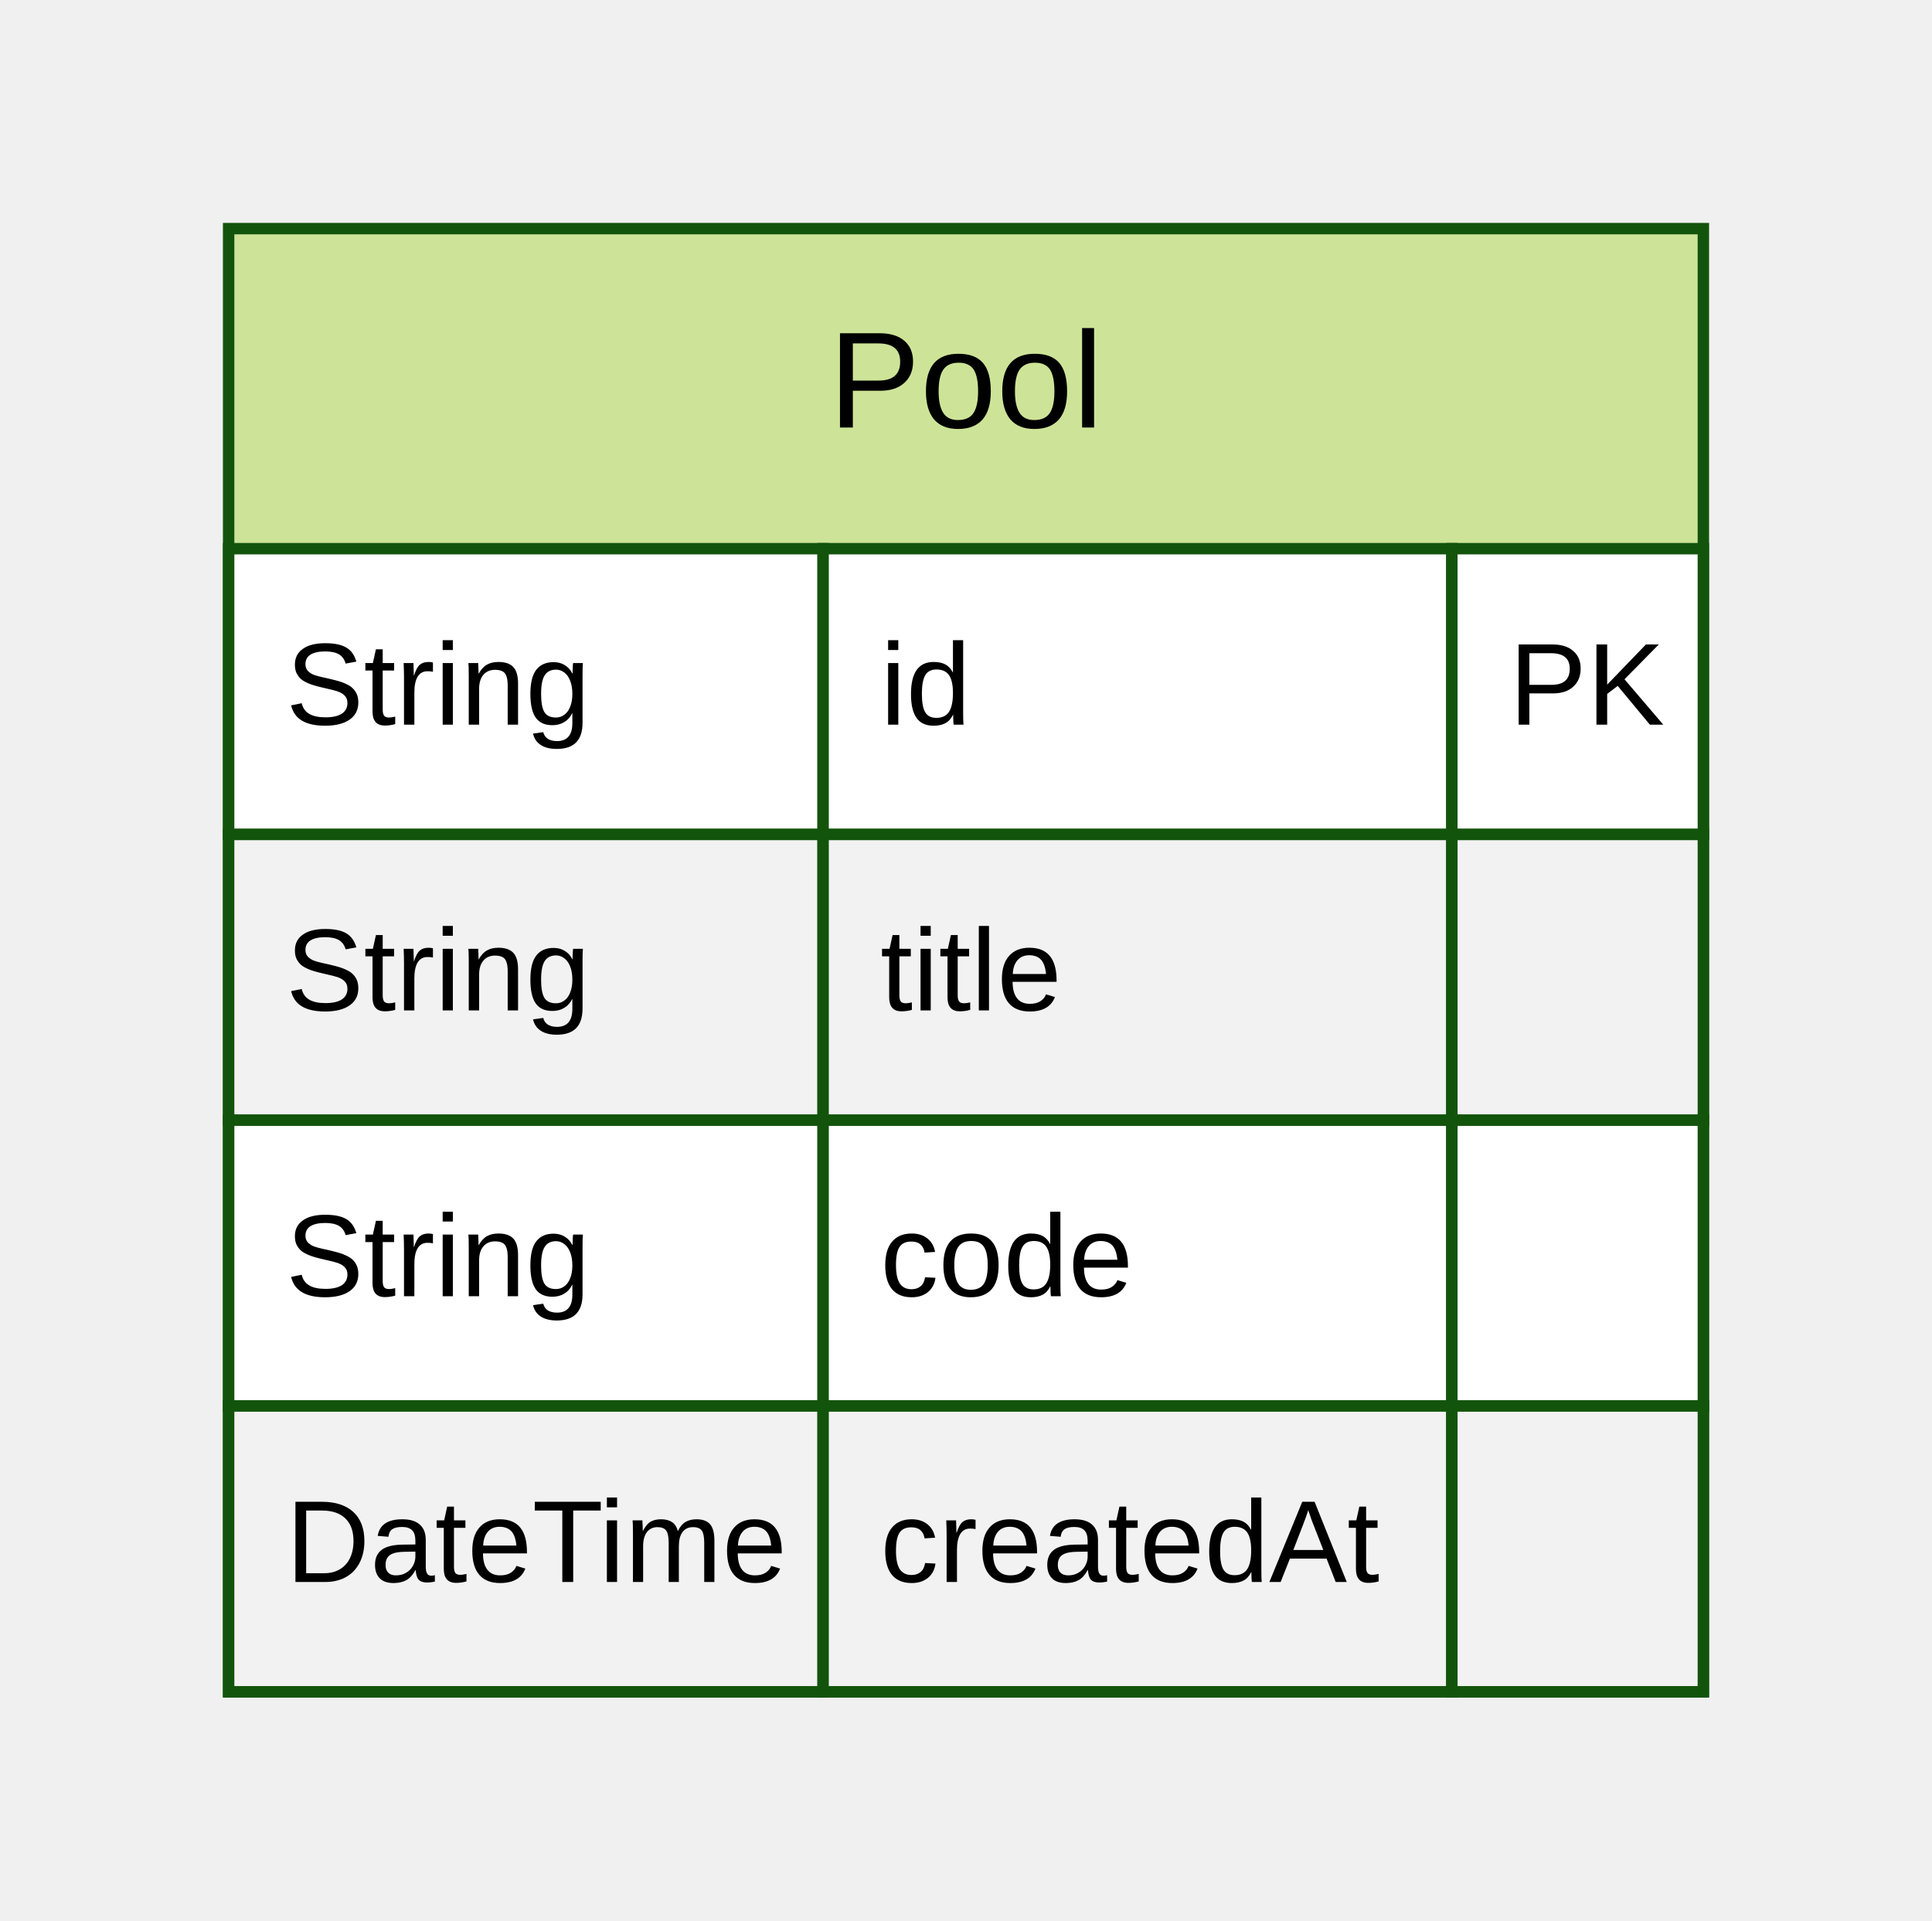
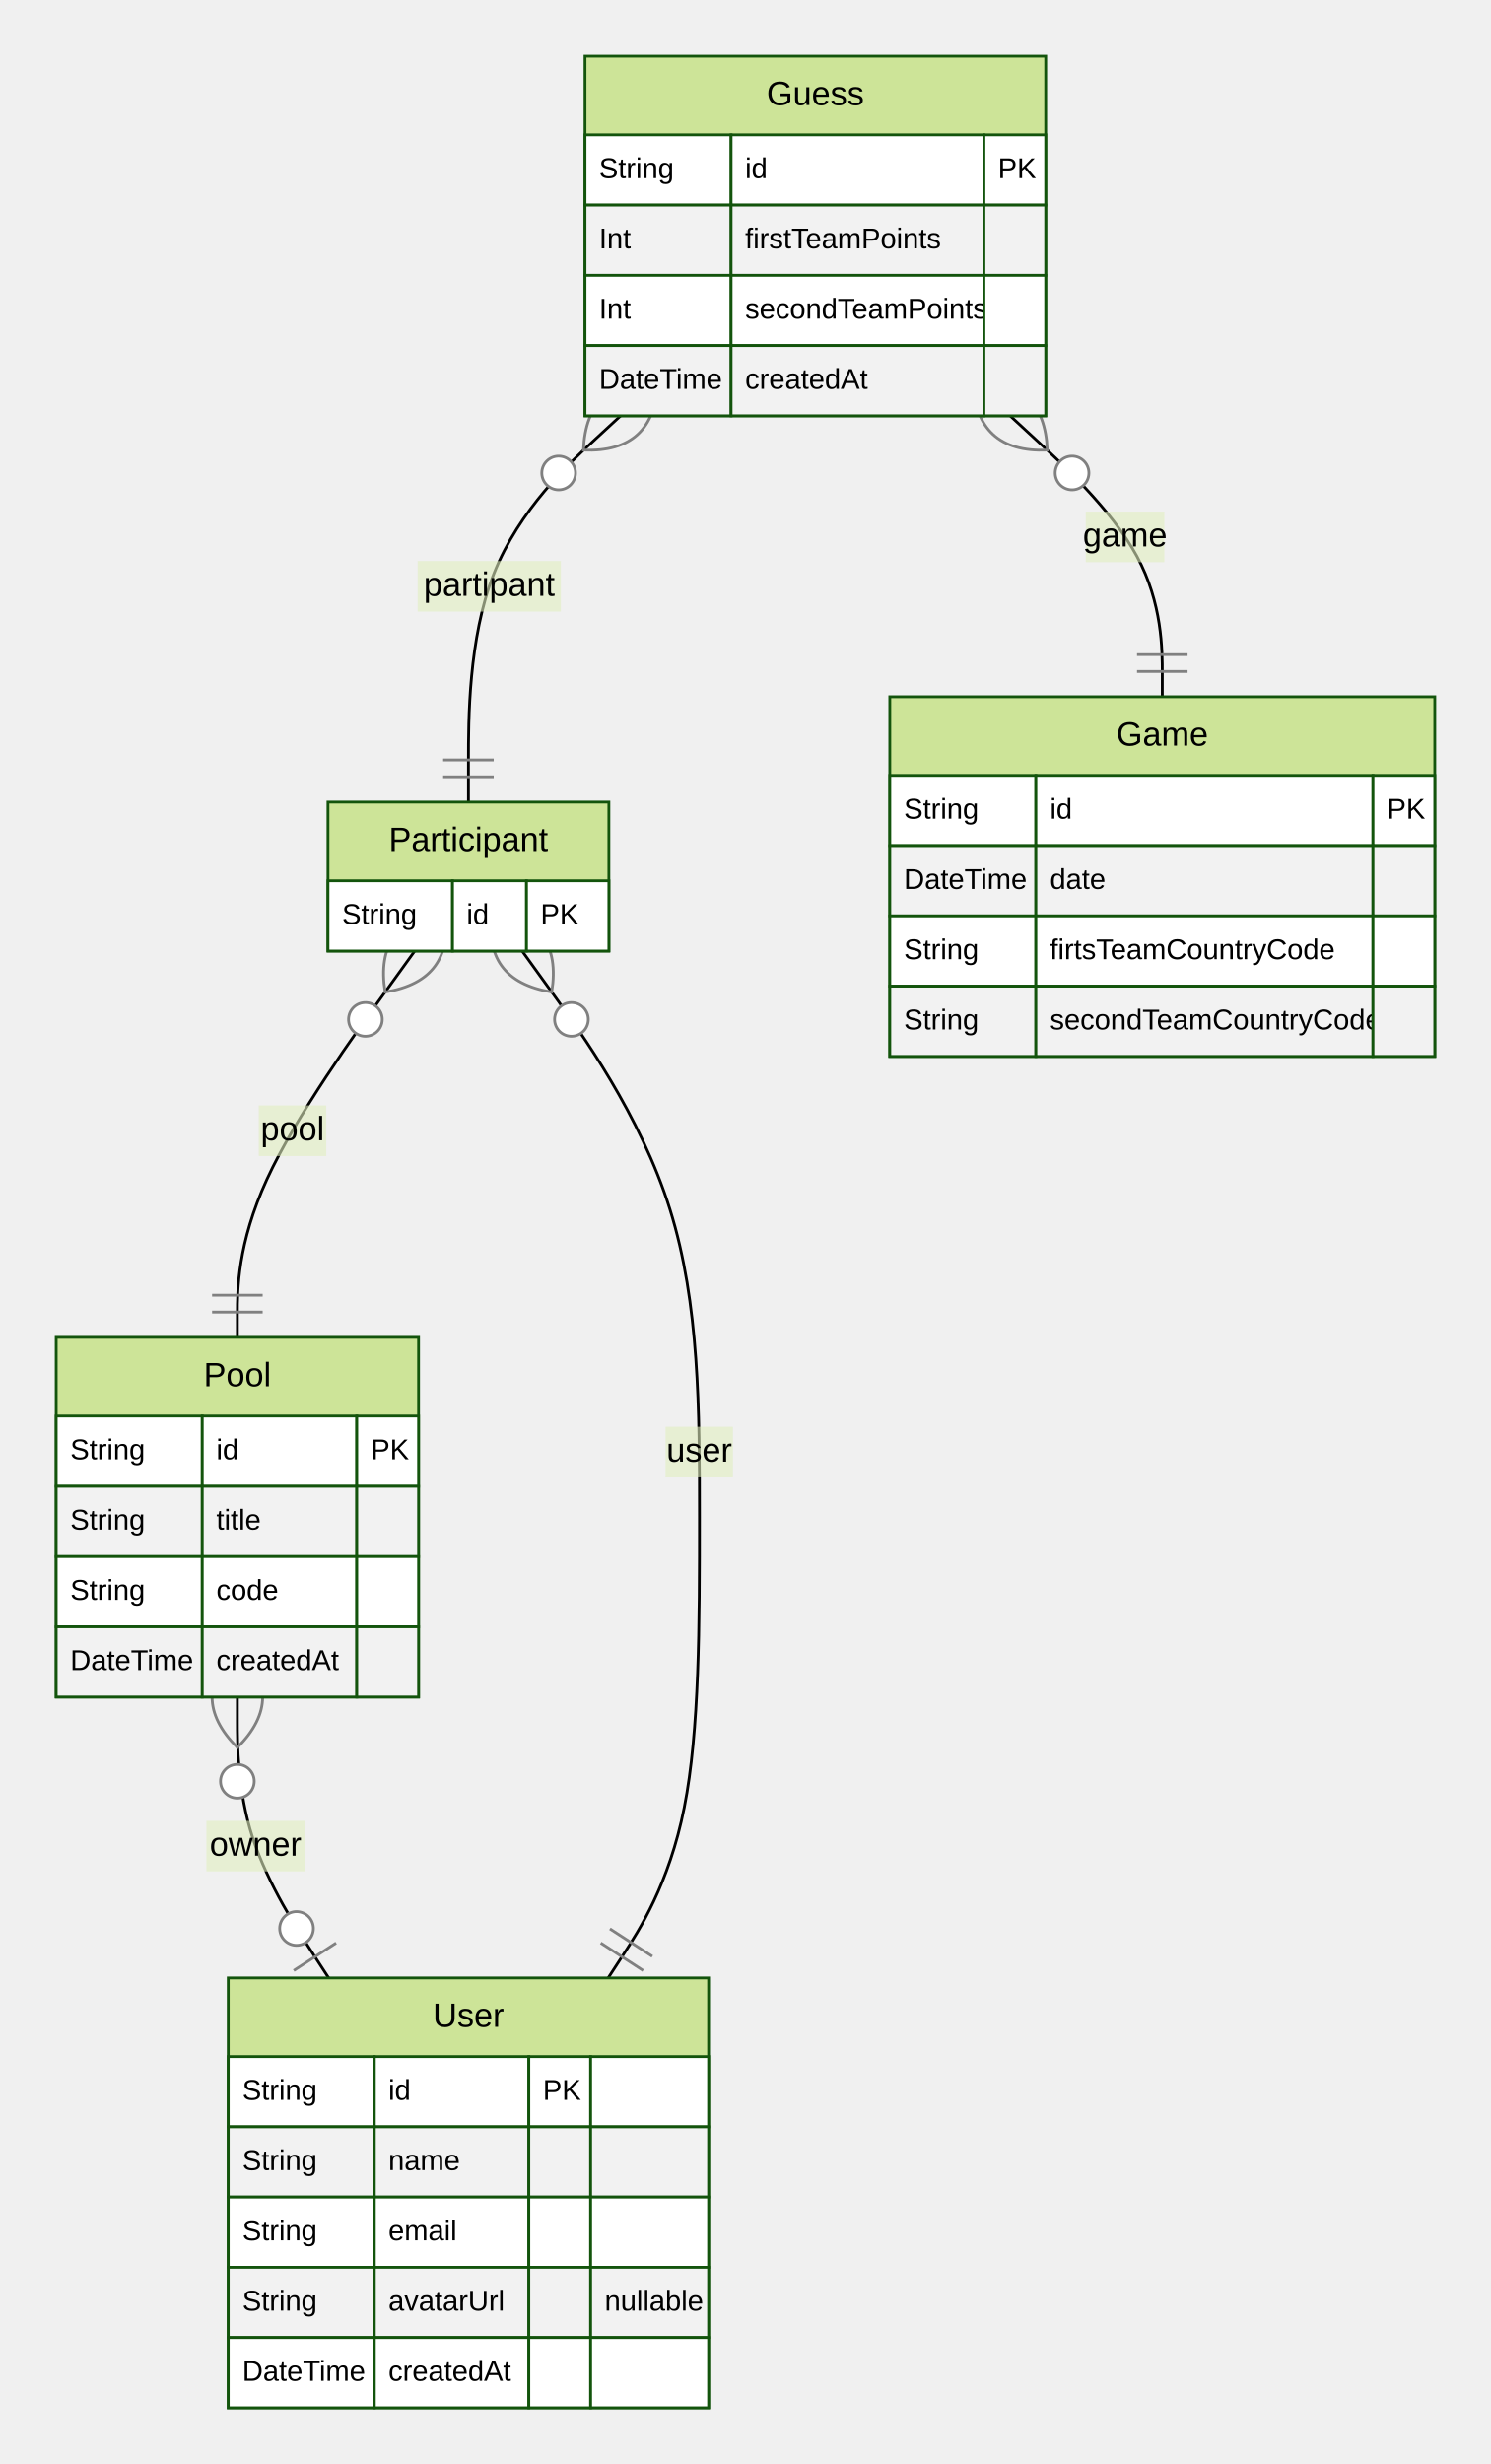
- <svg xmlns="http://www.w3.org/2000/svg" aria-labelledby="chart-title-mermaid-0 chart-desc-mermaid-0" role="img" viewBox="0 0 169 168" style="max-width: 169px; background-color: white;" width="100%" id="mermaid-0">
+ <svg xmlns="http://www.w3.org/2000/svg" aria-labelledby="chart-title-mermaid-0 chart-desc-mermaid-0" role="img" viewBox="0 0 530.75 877" style="max-width: 530.75px; background-color: white;" width="100%" id="mermaid-0">
  <style>#mermaid-0 {font-family:"trebuchet ms",verdana,arial,sans-serif;font-size:16px;fill:#000000;}#mermaid-0 .error-icon{fill:#552222;}#mermaid-0 .error-text{fill:#552222;stroke:#552222;}#mermaid-0 .edge-thickness-normal{stroke-width:2px;}#mermaid-0 .edge-thickness-thick{stroke-width:3.5px;}#mermaid-0 .edge-pattern-solid{stroke-dasharray:0;}#mermaid-0 .edge-pattern-dashed{stroke-dasharray:3;}#mermaid-0 .edge-pattern-dotted{stroke-dasharray:2;}#mermaid-0 .marker{fill:#000000;stroke:#000000;}#mermaid-0 .marker.cross{stroke:#000000;}#mermaid-0 svg{font-family:"trebuchet ms",verdana,arial,sans-serif;font-size:16px;}#mermaid-0 .entityBox{fill:#cde498;stroke:#13540c;}#mermaid-0 .attributeBoxOdd{fill:#ffffff;stroke:#13540c;}#mermaid-0 .attributeBoxEven{fill:#f2f2f2;stroke:#13540c;}#mermaid-0 .relationshipLabelBox{fill:hsl(78.158, 58.462%, 84.51%);opacity:0.7;background-color:hsl(78.158, 58.462%, 84.51%);}#mermaid-0 .relationshipLabelBox rect{opacity:0.5;}#mermaid-0 .relationshipLine{stroke:#000000;}#mermaid-0 :root{--mermaid-font-family:"trebuchet ms",verdana,arial,sans-serif;}</style>
  <g />
  <defs>
    <marker orient="auto" markerHeight="18" markerWidth="18" refY="9" refX="0" id="ONLY_ONE_START">
      <path d="M9,0 L9,18 M15,0 L15,18" fill="none" stroke="gray" />
    </marker>
  </defs>
  <defs>
    <marker orient="auto" markerHeight="18" markerWidth="18" refY="9" refX="18" id="ONLY_ONE_END">
      <path d="M3,0 L3,18 M9,0 L9,18" fill="none" stroke="gray" />
    </marker>
  </defs>
  <defs>
    <marker orient="auto" markerHeight="18" markerWidth="30" refY="9" refX="0" id="ZERO_OR_ONE_START">
      <circle r="6" cy="9" cx="21" fill="white" stroke="gray" />
      <path d="M9,0 L9,18" fill="none" stroke="gray" />
    </marker>
  </defs>
  <defs>
    <marker orient="auto" markerHeight="18" markerWidth="30" refY="9" refX="30" id="ZERO_OR_ONE_END">
      <circle r="6" cy="9" cx="9" fill="white" stroke="gray" />
      <path d="M21,0 L21,18" fill="none" stroke="gray" />
    </marker>
  </defs>
  <defs>
    <marker orient="auto" markerHeight="36" markerWidth="45" refY="18" refX="18" id="ONE_OR_MORE_START">
      <path d="M0,18 Q 18,0 36,18 Q 18,36 0,18 M42,9 L42,27" fill="none" stroke="gray" />
    </marker>
  </defs>
  <defs>
    <marker orient="auto" markerHeight="36" markerWidth="45" refY="18" refX="27" id="ONE_OR_MORE_END">
      <path d="M3,9 L3,27 M9,18 Q27,0 45,18 Q27,36 9,18" fill="none" stroke="gray" />
    </marker>
  </defs>
  <defs>
    <marker orient="auto" markerHeight="36" markerWidth="57" refY="18" refX="18" id="ZERO_OR_MORE_START">
      <circle r="6" cy="18" cx="48" fill="white" stroke="gray" />
      <path d="M0,18 Q18,0 36,18 Q18,36 0,18" fill="none" stroke="gray" />
    </marker>
  </defs>
  <defs>
    <marker orient="auto" markerHeight="36" markerWidth="57" refY="18" refX="39" id="ZERO_OR_MORE_END">
      <circle r="6" cy="18" cx="9" fill="white" stroke="gray" />
      <path d="M21,18 Q39,0 57,18 Q39,36 21,18" fill="none" stroke="gray" />
    </marker>
  </defs>
-   <g transform="translate(20,20 )" id="Pool">
+   <path marker-start="url(#ZERO_OR_MORE_START)" marker-end="url(#ZERO_OR_ONE_END)" fill="none" stroke="gray" d="M84.5,604L84.5,612.333C84.5,620.667,84.5,637.333,89.918,654C95.337,670.667,106.173,687.333,111.592,695.667L117.01,704" class="er relationshipLine" />
+   <path marker-start="url(#ZERO_OR_MORE_START)" marker-end="url(#ONLY_ONE_END)" fill="none" stroke="gray" d="M185.87,338.5L196.391,353.083C206.913,367.667,227.957,396.833,238.478,430.417C249,464,249,502,249,540C249,578,249,616,243.582,643.333C238.163,670.667,227.327,687.333,221.908,695.667L216.49,704" class="er relationshipLine" />
+   <path marker-start="url(#ZERO_OR_MORE_START)" marker-end="url(#ONLY_ONE_END)" fill="none" stroke="gray" d="M147.63,338.5L137.109,353.083C126.587,367.667,105.543,396.833,95.022,419.75C84.5,442.667,84.5,459.333,84.5,467.667L84.5,476" class="er relationshipLine" />
+   <path marker-start="url(#ZERO_OR_MORE_START)" marker-end="url(#ONLY_ONE_END)" fill="none" stroke="gray" d="M220.917,148L211.889,156.333C202.861,164.667,184.806,181.333,175.778,204.25C166.75,227.167,166.75,256.333,166.75,270.917L166.75,285.5" class="er relationshipLine" />
+   <path marker-start="url(#ZERO_OR_MORE_START)" marker-end="url(#ONLY_ONE_END)" fill="none" stroke="gray" d="M359.583,148L368.611,156.333C377.639,164.667,395.694,181.333,404.722,198C413.75,214.667,413.75,231.333,413.75,239.667L413.75,248" class="er relationshipLine" />
+   <g transform="translate(20,476 )" id="Pool">
    <rect height="128" width="129" y="0" x="0" stroke="gray" fill-opacity="100%" fill="honeydew" class="er entityBox" />
    <text transform="translate(64.5,14)" style="font-family: &quot;trebuchet ms&quot;, verdana, arial, sans-serif;; font-size: 12px" text-anchor="middle" dominant-baseline="middle" y="0" x="0" id="entity-Pool" class="er entityLabel">Pool</text>
    <rect height="25" width="52" y="28" x="0" stroke="gray" fill-opacity="100%" fill="honeydew" class="er attributeBoxOdd" />
    <text transform="translate(5,40.5)" style="font-family: &quot;trebuchet ms&quot;, verdana, arial, sans-serif;; font-size: 10.2px" text-anchor="left" dominant-baseline="middle" y="0" x="0" id="entity-Pool-attr-1-type" class="er entityLabel">String</text>
    <rect height="25" width="55" y="28" x="52" stroke="gray" fill-opacity="100%" fill="honeydew" class="er attributeBoxOdd" />
    <text transform="translate(57,40.5)" style="font-family: &quot;trebuchet ms&quot;, verdana, arial, sans-serif;; font-size: 10.2px" text-anchor="left" dominant-baseline="middle" y="0" x="0" id="entity-Pool-attr-1-name" class="er entityLabel">id</text>
    <rect height="25" width="22" y="28" x="107" stroke="gray" fill-opacity="100%" fill="honeydew" class="er attributeBoxOdd" />
    <text transform="translate(112,40.5)" style="font-family: &quot;trebuchet ms&quot;, verdana, arial, sans-serif;; font-size: 10.2px" text-anchor="left" dominant-baseline="middle" y="0" x="0" id="entity-Pool-attr-1-key" class="er entityLabel">PK</text>
    <rect height="25" width="52" y="53" x="0" stroke="gray" fill-opacity="100%" fill="honeydew" class="er attributeBoxEven" />
    <text transform="translate(5,65.5)" style="font-family: &quot;trebuchet ms&quot;, verdana, arial, sans-serif;; font-size: 10.2px" text-anchor="left" dominant-baseline="middle" y="0" x="0" id="entity-Pool-attr-2-type" class="er entityLabel">String</text>
    <rect height="25" width="55" y="53" x="52" stroke="gray" fill-opacity="100%" fill="honeydew" class="er attributeBoxEven" />
    <text transform="translate(57,65.5)" style="font-family: &quot;trebuchet ms&quot;, verdana, arial, sans-serif;; font-size: 10.2px" text-anchor="left" dominant-baseline="middle" y="0" x="0" id="entity-Pool-attr-2-name" class="er entityLabel">title</text>
    <rect height="25" width="22" y="53" x="107" stroke="gray" fill-opacity="100%" fill="honeydew" class="er attributeBoxEven" />
    <text transform="translate(112,65.5)" style="font-family: &quot;trebuchet ms&quot;, verdana, arial, sans-serif;; font-size: 10.2px" text-anchor="left" dominant-baseline="middle" y="0" x="0" id="entity-Pool-attr-2-key" class="er entityLabel" />
    <rect height="25" width="52" y="78" x="0" stroke="gray" fill-opacity="100%" fill="honeydew" class="er attributeBoxOdd" />
    <text transform="translate(5,90.5)" style="font-family: &quot;trebuchet ms&quot;, verdana, arial, sans-serif;; font-size: 10.2px" text-anchor="left" dominant-baseline="middle" y="0" x="0" id="entity-Pool-attr-3-type" class="er entityLabel">String</text>
    <rect height="25" width="55" y="78" x="52" stroke="gray" fill-opacity="100%" fill="honeydew" class="er attributeBoxOdd" />
    <text transform="translate(57,90.5)" style="font-family: &quot;trebuchet ms&quot;, verdana, arial, sans-serif;; font-size: 10.2px" text-anchor="left" dominant-baseline="middle" y="0" x="0" id="entity-Pool-attr-3-name" class="er entityLabel">code</text>
    <rect height="25" width="22" y="78" x="107" stroke="gray" fill-opacity="100%" fill="honeydew" class="er attributeBoxOdd" />
    <text transform="translate(112,90.5)" style="font-family: &quot;trebuchet ms&quot;, verdana, arial, sans-serif;; font-size: 10.2px" text-anchor="left" dominant-baseline="middle" y="0" x="0" id="entity-Pool-attr-3-key" class="er entityLabel" />
    <rect height="25" width="52" y="103" x="0" stroke="gray" fill-opacity="100%" fill="honeydew" class="er attributeBoxEven" />
    <text transform="translate(5,115.5)" style="font-family: &quot;trebuchet ms&quot;, verdana, arial, sans-serif;; font-size: 10.2px" text-anchor="left" dominant-baseline="middle" y="0" x="0" id="entity-Pool-attr-4-type" class="er entityLabel">DateTime</text>
    <rect height="25" width="55" y="103" x="52" stroke="gray" fill-opacity="100%" fill="honeydew" class="er attributeBoxEven" />
    <text transform="translate(57,115.5)" style="font-family: &quot;trebuchet ms&quot;, verdana, arial, sans-serif;; font-size: 10.2px" text-anchor="left" dominant-baseline="middle" y="0" x="0" id="entity-Pool-attr-4-name" class="er entityLabel">createdAt</text>
    <rect height="25" width="22" y="103" x="107" stroke="gray" fill-opacity="100%" fill="honeydew" class="er attributeBoxEven" />
    <text transform="translate(112,115.5)" style="font-family: &quot;trebuchet ms&quot;, verdana, arial, sans-serif;; font-size: 10.2px" text-anchor="left" dominant-baseline="middle" y="0" x="0" id="entity-Pool-attr-4-key" class="er entityLabel" />
  </g>
+   <g transform="translate(116.75,285.5 )" id="Participant">
+     <rect height="53" width="100" y="0" x="0" stroke="gray" fill-opacity="100%" fill="honeydew" class="er entityBox" />
+     <text transform="translate(50,14)" style="font-family: &quot;trebuchet ms&quot;, verdana, arial, sans-serif;; font-size: 12px" text-anchor="middle" dominant-baseline="middle" y="0" x="0" id="entity-Participant" class="er entityLabel">Participant</text>
+     <rect height="25" width="44.333" y="28" x="0" stroke="gray" fill-opacity="100%" fill="honeydew" class="er attributeBoxOdd" />
+     <text transform="translate(5,40.5)" style="font-family: &quot;trebuchet ms&quot;, verdana, arial, sans-serif;; font-size: 10.2px" text-anchor="left" dominant-baseline="middle" y="0" x="0" id="entity-Participant-attr-1-type" class="er entityLabel">String</text>
+     <rect height="25" width="26.333" y="28" x="44.333" stroke="gray" fill-opacity="100%" fill="honeydew" class="er attributeBoxOdd" />
+     <text transform="translate(49.33333,40.5)" style="font-family: &quot;trebuchet ms&quot;, verdana, arial, sans-serif;; font-size: 10.2px" text-anchor="left" dominant-baseline="middle" y="0" x="0" id="entity-Participant-attr-1-name" class="er entityLabel">id</text>
+     <rect height="25" width="29.333" y="28" x="70.667" stroke="gray" fill-opacity="100%" fill="honeydew" class="er attributeBoxOdd" />
+     <text transform="translate(75.66667,40.5)" style="font-family: &quot;trebuchet ms&quot;, verdana, arial, sans-serif;; font-size: 10.2px" text-anchor="left" dominant-baseline="middle" y="0" x="0" id="entity-Participant-attr-1-key" class="er entityLabel">PK</text>
+   </g>
+   <g transform="translate(81.25,704 )" id="User">
+     <rect height="153" width="171" y="0" x="0" stroke="gray" fill-opacity="100%" fill="honeydew" class="er entityBox" />
+     <text transform="translate(85.5,14)" style="font-family: &quot;trebuchet ms&quot;, verdana, arial, sans-serif;; font-size: 12px" text-anchor="middle" dominant-baseline="middle" y="0" x="0" id="entity-User" class="er entityLabel">User</text>
+     <rect height="25" width="52" y="28" x="0" stroke="gray" fill-opacity="100%" fill="honeydew" class="er attributeBoxOdd" />
+     <text transform="translate(5,40.5)" style="font-family: &quot;trebuchet ms&quot;, verdana, arial, sans-serif;; font-size: 10.2px" text-anchor="left" dominant-baseline="middle" y="0" x="0" id="entity-User-attr-1-type" class="er entityLabel">String</text>
+     <rect height="25" width="55" y="28" x="52" stroke="gray" fill-opacity="100%" fill="honeydew" class="er attributeBoxOdd" />
+     <text transform="translate(57,40.5)" style="font-family: &quot;trebuchet ms&quot;, verdana, arial, sans-serif;; font-size: 10.2px" text-anchor="left" dominant-baseline="middle" y="0" x="0" id="entity-User-attr-1-name" class="er entityLabel">id</text>
+     <rect height="25" width="22" y="28" x="107" stroke="gray" fill-opacity="100%" fill="honeydew" class="er attributeBoxOdd" />
+     <text transform="translate(112,40.5)" style="font-family: &quot;trebuchet ms&quot;, verdana, arial, sans-serif;; font-size: 10.2px" text-anchor="left" dominant-baseline="middle" y="0" x="0" id="entity-User-attr-1-key" class="er entityLabel">PK</text>
+     <rect height="25" width="42" y="28" x="129" stroke="gray" fill-opacity="100%" fill="honeydew" class="er attributeBoxOdd" />
+     <text transform="translate(134,40.5)" style="font-family: &quot;trebuchet ms&quot;, verdana, arial, sans-serif;; font-size: 10.2px" text-anchor="left" dominant-baseline="middle" y="0" x="0" id="entity-User-attr-1-comment" class="er entityLabel" />
+     <rect height="25" width="52" y="53" x="0" stroke="gray" fill-opacity="100%" fill="honeydew" class="er attributeBoxEven" />
+     <text transform="translate(5,65.5)" style="font-family: &quot;trebuchet ms&quot;, verdana, arial, sans-serif;; font-size: 10.2px" text-anchor="left" dominant-baseline="middle" y="0" x="0" id="entity-User-attr-2-type" class="er entityLabel">String</text>
+     <rect height="25" width="55" y="53" x="52" stroke="gray" fill-opacity="100%" fill="honeydew" class="er attributeBoxEven" />
+     <text transform="translate(57,65.5)" style="font-family: &quot;trebuchet ms&quot;, verdana, arial, sans-serif;; font-size: 10.2px" text-anchor="left" dominant-baseline="middle" y="0" x="0" id="entity-User-attr-2-name" class="er entityLabel">name</text>
+     <rect height="25" width="22" y="53" x="107" stroke="gray" fill-opacity="100%" fill="honeydew" class="er attributeBoxEven" />
+     <text transform="translate(112,65.5)" style="font-family: &quot;trebuchet ms&quot;, verdana, arial, sans-serif;; font-size: 10.2px" text-anchor="left" dominant-baseline="middle" y="0" x="0" id="entity-User-attr-2-key" class="er entityLabel" />
+     <rect height="25" width="42" y="53" x="129" stroke="gray" fill-opacity="100%" fill="honeydew" class="er attributeBoxEven" />
+     <text transform="translate(134,65.5)" style="font-family: &quot;trebuchet ms&quot;, verdana, arial, sans-serif;; font-size: 10.2px" text-anchor="left" dominant-baseline="middle" y="0" x="0" id="entity-User-attr-2-comment" class="er entityLabel" />
+     <rect height="25" width="52" y="78" x="0" stroke="gray" fill-opacity="100%" fill="honeydew" class="er attributeBoxOdd" />
+     <text transform="translate(5,90.5)" style="font-family: &quot;trebuchet ms&quot;, verdana, arial, sans-serif;; font-size: 10.2px" text-anchor="left" dominant-baseline="middle" y="0" x="0" id="entity-User-attr-3-type" class="er entityLabel">String</text>
+     <rect height="25" width="55" y="78" x="52" stroke="gray" fill-opacity="100%" fill="honeydew" class="er attributeBoxOdd" />
+     <text transform="translate(57,90.5)" style="font-family: &quot;trebuchet ms&quot;, verdana, arial, sans-serif;; font-size: 10.2px" text-anchor="left" dominant-baseline="middle" y="0" x="0" id="entity-User-attr-3-name" class="er entityLabel">email</text>
+     <rect height="25" width="22" y="78" x="107" stroke="gray" fill-opacity="100%" fill="honeydew" class="er attributeBoxOdd" />
+     <text transform="translate(112,90.5)" style="font-family: &quot;trebuchet ms&quot;, verdana, arial, sans-serif;; font-size: 10.2px" text-anchor="left" dominant-baseline="middle" y="0" x="0" id="entity-User-attr-3-key" class="er entityLabel" />
+     <rect height="25" width="42" y="78" x="129" stroke="gray" fill-opacity="100%" fill="honeydew" class="er attributeBoxOdd" />
+     <text transform="translate(134,90.5)" style="font-family: &quot;trebuchet ms&quot;, verdana, arial, sans-serif;; font-size: 10.2px" text-anchor="left" dominant-baseline="middle" y="0" x="0" id="entity-User-attr-3-comment" class="er entityLabel" />
+     <rect height="25" width="52" y="103" x="0" stroke="gray" fill-opacity="100%" fill="honeydew" class="er attributeBoxEven" />
+     <text transform="translate(5,115.5)" style="font-family: &quot;trebuchet ms&quot;, verdana, arial, sans-serif;; font-size: 10.2px" text-anchor="left" dominant-baseline="middle" y="0" x="0" id="entity-User-attr-4-type" class="er entityLabel">String</text>
+     <rect height="25" width="55" y="103" x="52" stroke="gray" fill-opacity="100%" fill="honeydew" class="er attributeBoxEven" />
+     <text transform="translate(57,115.5)" style="font-family: &quot;trebuchet ms&quot;, verdana, arial, sans-serif;; font-size: 10.2px" text-anchor="left" dominant-baseline="middle" y="0" x="0" id="entity-User-attr-4-name" class="er entityLabel">avatarUrl</text>
+     <rect height="25" width="22" y="103" x="107" stroke="gray" fill-opacity="100%" fill="honeydew" class="er attributeBoxEven" />
+     <text transform="translate(112,115.5)" style="font-family: &quot;trebuchet ms&quot;, verdana, arial, sans-serif;; font-size: 10.2px" text-anchor="left" dominant-baseline="middle" y="0" x="0" id="entity-User-attr-4-key" class="er entityLabel" />
+     <rect height="25" width="42" y="103" x="129" stroke="gray" fill-opacity="100%" fill="honeydew" class="er attributeBoxEven" />
+     <text transform="translate(134,115.5)" style="font-family: &quot;trebuchet ms&quot;, verdana, arial, sans-serif;; font-size: 10.2px" text-anchor="left" dominant-baseline="middle" y="0" x="0" id="entity-User-attr-4-comment" class="er entityLabel">nullable</text>
+     <rect height="25" width="52" y="128" x="0" stroke="gray" fill-opacity="100%" fill="honeydew" class="er attributeBoxOdd" />
+     <text transform="translate(5,140.5)" style="font-family: &quot;trebuchet ms&quot;, verdana, arial, sans-serif;; font-size: 10.2px" text-anchor="left" dominant-baseline="middle" y="0" x="0" id="entity-User-attr-5-type" class="er entityLabel">DateTime</text>
+     <rect height="25" width="55" y="128" x="52" stroke="gray" fill-opacity="100%" fill="honeydew" class="er attributeBoxOdd" />
+     <text transform="translate(57,140.5)" style="font-family: &quot;trebuchet ms&quot;, verdana, arial, sans-serif;; font-size: 10.2px" text-anchor="left" dominant-baseline="middle" y="0" x="0" id="entity-User-attr-5-name" class="er entityLabel">createdAt</text>
+     <rect height="25" width="22" y="128" x="107" stroke="gray" fill-opacity="100%" fill="honeydew" class="er attributeBoxOdd" />
+     <text transform="translate(112,140.5)" style="font-family: &quot;trebuchet ms&quot;, verdana, arial, sans-serif;; font-size: 10.2px" text-anchor="left" dominant-baseline="middle" y="0" x="0" id="entity-User-attr-5-key" class="er entityLabel" />
+     <rect height="25" width="42" y="128" x="129" stroke="gray" fill-opacity="100%" fill="honeydew" class="er attributeBoxOdd" />
+     <text transform="translate(134,140.5)" style="font-family: &quot;trebuchet ms&quot;, verdana, arial, sans-serif;; font-size: 10.2px" text-anchor="left" dominant-baseline="middle" y="0" x="0" id="entity-User-attr-5-comment" class="er entityLabel" />
+   </g>
+   <g transform="translate(316.75,248 )" id="Game">
+     <rect height="128" width="194" y="0" x="0" stroke="gray" fill-opacity="100%" fill="honeydew" class="er entityBox" />
+     <text transform="translate(97,14)" style="font-family: &quot;trebuchet ms&quot;, verdana, arial, sans-serif;; font-size: 12px" text-anchor="middle" dominant-baseline="middle" y="0" x="0" id="entity-Game" class="er entityLabel">Game</text>
+     <rect height="25" width="52" y="28" x="0" stroke="gray" fill-opacity="100%" fill="honeydew" class="er attributeBoxOdd" />
+     <text transform="translate(5,40.5)" style="font-family: &quot;trebuchet ms&quot;, verdana, arial, sans-serif;; font-size: 10.2px" text-anchor="left" dominant-baseline="middle" y="0" x="0" id="entity-Game-attr-1-type" class="er entityLabel">String</text>
+     <rect height="25" width="120" y="28" x="52" stroke="gray" fill-opacity="100%" fill="honeydew" class="er attributeBoxOdd" />
+     <text transform="translate(57,40.5)" style="font-family: &quot;trebuchet ms&quot;, verdana, arial, sans-serif;; font-size: 10.2px" text-anchor="left" dominant-baseline="middle" y="0" x="0" id="entity-Game-attr-1-name" class="er entityLabel">id</text>
+     <rect height="25" width="22" y="28" x="172" stroke="gray" fill-opacity="100%" fill="honeydew" class="er attributeBoxOdd" />
+     <text transform="translate(177,40.5)" style="font-family: &quot;trebuchet ms&quot;, verdana, arial, sans-serif;; font-size: 10.2px" text-anchor="left" dominant-baseline="middle" y="0" x="0" id="entity-Game-attr-1-key" class="er entityLabel">PK</text>
+     <rect height="25" width="52" y="53" x="0" stroke="gray" fill-opacity="100%" fill="honeydew" class="er attributeBoxEven" />
+     <text transform="translate(5,65.5)" style="font-family: &quot;trebuchet ms&quot;, verdana, arial, sans-serif;; font-size: 10.2px" text-anchor="left" dominant-baseline="middle" y="0" x="0" id="entity-Game-attr-2-type" class="er entityLabel">DateTime</text>
+     <rect height="25" width="120" y="53" x="52" stroke="gray" fill-opacity="100%" fill="honeydew" class="er attributeBoxEven" />
+     <text transform="translate(57,65.5)" style="font-family: &quot;trebuchet ms&quot;, verdana, arial, sans-serif;; font-size: 10.2px" text-anchor="left" dominant-baseline="middle" y="0" x="0" id="entity-Game-attr-2-name" class="er entityLabel">date</text>
+     <rect height="25" width="22" y="53" x="172" stroke="gray" fill-opacity="100%" fill="honeydew" class="er attributeBoxEven" />
+     <text transform="translate(177,65.5)" style="font-family: &quot;trebuchet ms&quot;, verdana, arial, sans-serif;; font-size: 10.2px" text-anchor="left" dominant-baseline="middle" y="0" x="0" id="entity-Game-attr-2-key" class="er entityLabel" />
+     <rect height="25" width="52" y="78" x="0" stroke="gray" fill-opacity="100%" fill="honeydew" class="er attributeBoxOdd" />
+     <text transform="translate(5,90.5)" style="font-family: &quot;trebuchet ms&quot;, verdana, arial, sans-serif;; font-size: 10.2px" text-anchor="left" dominant-baseline="middle" y="0" x="0" id="entity-Game-attr-3-type" class="er entityLabel">String</text>
+     <rect height="25" width="120" y="78" x="52" stroke="gray" fill-opacity="100%" fill="honeydew" class="er attributeBoxOdd" />
+     <text transform="translate(57,90.5)" style="font-family: &quot;trebuchet ms&quot;, verdana, arial, sans-serif;; font-size: 10.2px" text-anchor="left" dominant-baseline="middle" y="0" x="0" id="entity-Game-attr-3-name" class="er entityLabel">firtsTeamCountryCode</text>
+     <rect height="25" width="22" y="78" x="172" stroke="gray" fill-opacity="100%" fill="honeydew" class="er attributeBoxOdd" />
+     <text transform="translate(177,90.5)" style="font-family: &quot;trebuchet ms&quot;, verdana, arial, sans-serif;; font-size: 10.2px" text-anchor="left" dominant-baseline="middle" y="0" x="0" id="entity-Game-attr-3-key" class="er entityLabel" />
+     <rect height="25" width="52" y="103" x="0" stroke="gray" fill-opacity="100%" fill="honeydew" class="er attributeBoxEven" />
+     <text transform="translate(5,115.5)" style="font-family: &quot;trebuchet ms&quot;, verdana, arial, sans-serif;; font-size: 10.2px" text-anchor="left" dominant-baseline="middle" y="0" x="0" id="entity-Game-attr-4-type" class="er entityLabel">String</text>
+     <rect height="25" width="120" y="103" x="52" stroke="gray" fill-opacity="100%" fill="honeydew" class="er attributeBoxEven" />
+     <text transform="translate(57,115.5)" style="font-family: &quot;trebuchet ms&quot;, verdana, arial, sans-serif;; font-size: 10.2px" text-anchor="left" dominant-baseline="middle" y="0" x="0" id="entity-Game-attr-4-name" class="er entityLabel">secondTeamCountryCode</text>
+     <rect height="25" width="22" y="103" x="172" stroke="gray" fill-opacity="100%" fill="honeydew" class="er attributeBoxEven" />
+     <text transform="translate(177,115.5)" style="font-family: &quot;trebuchet ms&quot;, verdana, arial, sans-serif;; font-size: 10.2px" text-anchor="left" dominant-baseline="middle" y="0" x="0" id="entity-Game-attr-4-key" class="er entityLabel" />
+   </g>
+   <g transform="translate(208.25,20 )" id="Guess">
+     <rect height="128" width="164" y="0" x="0" stroke="gray" fill-opacity="100%" fill="honeydew" class="er entityBox" />
+     <text transform="translate(82,14)" style="font-family: &quot;trebuchet ms&quot;, verdana, arial, sans-serif;; font-size: 12px" text-anchor="middle" dominant-baseline="middle" y="0" x="0" id="entity-Guess" class="er entityLabel">Guess</text>
+     <rect height="25" width="52" y="28" x="0" stroke="gray" fill-opacity="100%" fill="honeydew" class="er attributeBoxOdd" />
+     <text transform="translate(5,40.5)" style="font-family: &quot;trebuchet ms&quot;, verdana, arial, sans-serif;; font-size: 10.2px" text-anchor="left" dominant-baseline="middle" y="0" x="0" id="entity-Guess-attr-1-type" class="er entityLabel">String</text>
+     <rect height="25" width="90" y="28" x="52" stroke="gray" fill-opacity="100%" fill="honeydew" class="er attributeBoxOdd" />
+     <text transform="translate(57,40.5)" style="font-family: &quot;trebuchet ms&quot;, verdana, arial, sans-serif;; font-size: 10.2px" text-anchor="left" dominant-baseline="middle" y="0" x="0" id="entity-Guess-attr-1-name" class="er entityLabel">id</text>
+     <rect height="25" width="22" y="28" x="142" stroke="gray" fill-opacity="100%" fill="honeydew" class="er attributeBoxOdd" />
+     <text transform="translate(147,40.5)" style="font-family: &quot;trebuchet ms&quot;, verdana, arial, sans-serif;; font-size: 10.2px" text-anchor="left" dominant-baseline="middle" y="0" x="0" id="entity-Guess-attr-1-key" class="er entityLabel">PK</text>
+     <rect height="25" width="52" y="53" x="0" stroke="gray" fill-opacity="100%" fill="honeydew" class="er attributeBoxEven" />
+     <text transform="translate(5,65.5)" style="font-family: &quot;trebuchet ms&quot;, verdana, arial, sans-serif;; font-size: 10.2px" text-anchor="left" dominant-baseline="middle" y="0" x="0" id="entity-Guess-attr-2-type" class="er entityLabel">Int</text>
+     <rect height="25" width="90" y="53" x="52" stroke="gray" fill-opacity="100%" fill="honeydew" class="er attributeBoxEven" />
+     <text transform="translate(57,65.5)" style="font-family: &quot;trebuchet ms&quot;, verdana, arial, sans-serif;; font-size: 10.2px" text-anchor="left" dominant-baseline="middle" y="0" x="0" id="entity-Guess-attr-2-name" class="er entityLabel">firstTeamPoints</text>
+     <rect height="25" width="22" y="53" x="142" stroke="gray" fill-opacity="100%" fill="honeydew" class="er attributeBoxEven" />
+     <text transform="translate(147,65.5)" style="font-family: &quot;trebuchet ms&quot;, verdana, arial, sans-serif;; font-size: 10.2px" text-anchor="left" dominant-baseline="middle" y="0" x="0" id="entity-Guess-attr-2-key" class="er entityLabel" />
+     <rect height="25" width="52" y="78" x="0" stroke="gray" fill-opacity="100%" fill="honeydew" class="er attributeBoxOdd" />
+     <text transform="translate(5,90.5)" style="font-family: &quot;trebuchet ms&quot;, verdana, arial, sans-serif;; font-size: 10.2px" text-anchor="left" dominant-baseline="middle" y="0" x="0" id="entity-Guess-attr-3-type" class="er entityLabel">Int</text>
+     <rect height="25" width="90" y="78" x="52" stroke="gray" fill-opacity="100%" fill="honeydew" class="er attributeBoxOdd" />
+     <text transform="translate(57,90.5)" style="font-family: &quot;trebuchet ms&quot;, verdana, arial, sans-serif;; font-size: 10.2px" text-anchor="left" dominant-baseline="middle" y="0" x="0" id="entity-Guess-attr-3-name" class="er entityLabel">secondTeamPoints</text>
+     <rect height="25" width="22" y="78" x="142" stroke="gray" fill-opacity="100%" fill="honeydew" class="er attributeBoxOdd" />
+     <text transform="translate(147,90.5)" style="font-family: &quot;trebuchet ms&quot;, verdana, arial, sans-serif;; font-size: 10.2px" text-anchor="left" dominant-baseline="middle" y="0" x="0" id="entity-Guess-attr-3-key" class="er entityLabel" />
+     <rect height="25" width="52" y="103" x="0" stroke="gray" fill-opacity="100%" fill="honeydew" class="er attributeBoxEven" />
+     <text transform="translate(5,115.5)" style="font-family: &quot;trebuchet ms&quot;, verdana, arial, sans-serif;; font-size: 10.2px" text-anchor="left" dominant-baseline="middle" y="0" x="0" id="entity-Guess-attr-4-type" class="er entityLabel">DateTime</text>
+     <rect height="25" width="90" y="103" x="52" stroke="gray" fill-opacity="100%" fill="honeydew" class="er attributeBoxEven" />
+     <text transform="translate(57,115.5)" style="font-family: &quot;trebuchet ms&quot;, verdana, arial, sans-serif;; font-size: 10.2px" text-anchor="left" dominant-baseline="middle" y="0" x="0" id="entity-Guess-attr-4-name" class="er entityLabel">createdAt</text>
+     <rect height="25" width="22" y="103" x="142" stroke="gray" fill-opacity="100%" fill="honeydew" class="er attributeBoxEven" />
+     <text transform="translate(147,115.5)" style="font-family: &quot;trebuchet ms&quot;, verdana, arial, sans-serif;; font-size: 10.2px" text-anchor="left" dominant-baseline="middle" y="0" x="0" id="entity-Guess-attr-4-key" class="er entityLabel" />
+   </g>
+   <rect fill-opacity="85%" fill="white" height="18" width="35" y="648.076" x="73.478" class="er relationshipLabelBox" />
+   <text style="font-family: &quot;trebuchet ms&quot;, verdana, arial, sans-serif;; font-size: 12px" dominant-baseline="middle" text-anchor="middle" y="657.076" x="90.978" id="rel1" class="er relationshipLabel">owner</text>
+   <rect fill-opacity="85%" fill="white" height="18" width="24" y="507.823" x="236.911" class="er relationshipLabelBox" />
+   <text style="font-family: &quot;trebuchet ms&quot;, verdana, arial, sans-serif;; font-size: 12px" dominant-baseline="middle" text-anchor="middle" y="516.823" x="248.911" id="rel2" class="er relationshipLabel">user</text>
+   <rect fill-opacity="85%" fill="white" height="18" width="24" y="393.451" x="92.129" class="er relationshipLabelBox" />
+   <text style="font-family: &quot;trebuchet ms&quot;, verdana, arial, sans-serif;; font-size: 12px" dominant-baseline="middle" text-anchor="middle" y="402.451" x="104.129" id="rel3" class="er relationshipLabel">pool</text>
+   <rect fill-opacity="85%" fill="white" height="18" width="51" y="199.679" x="148.667" class="er relationshipLabelBox" />
+   <text style="font-family: &quot;trebuchet ms&quot;, verdana, arial, sans-serif;; font-size: 12px" dominant-baseline="middle" text-anchor="middle" y="208.679" x="174.167" id="rel4" class="er relationshipLabel">partipant</text>
+   <rect fill-opacity="85%" fill="white" height="18" width="28" y="182.089" x="386.494" class="er relationshipLabelBox" />
+   <text style="font-family: &quot;trebuchet ms&quot;, verdana, arial, sans-serif;; font-size: 12px" dominant-baseline="middle" text-anchor="middle" y="191.089" x="400.494" id="rel5" class="er relationshipLabel">game</text>
</svg>
